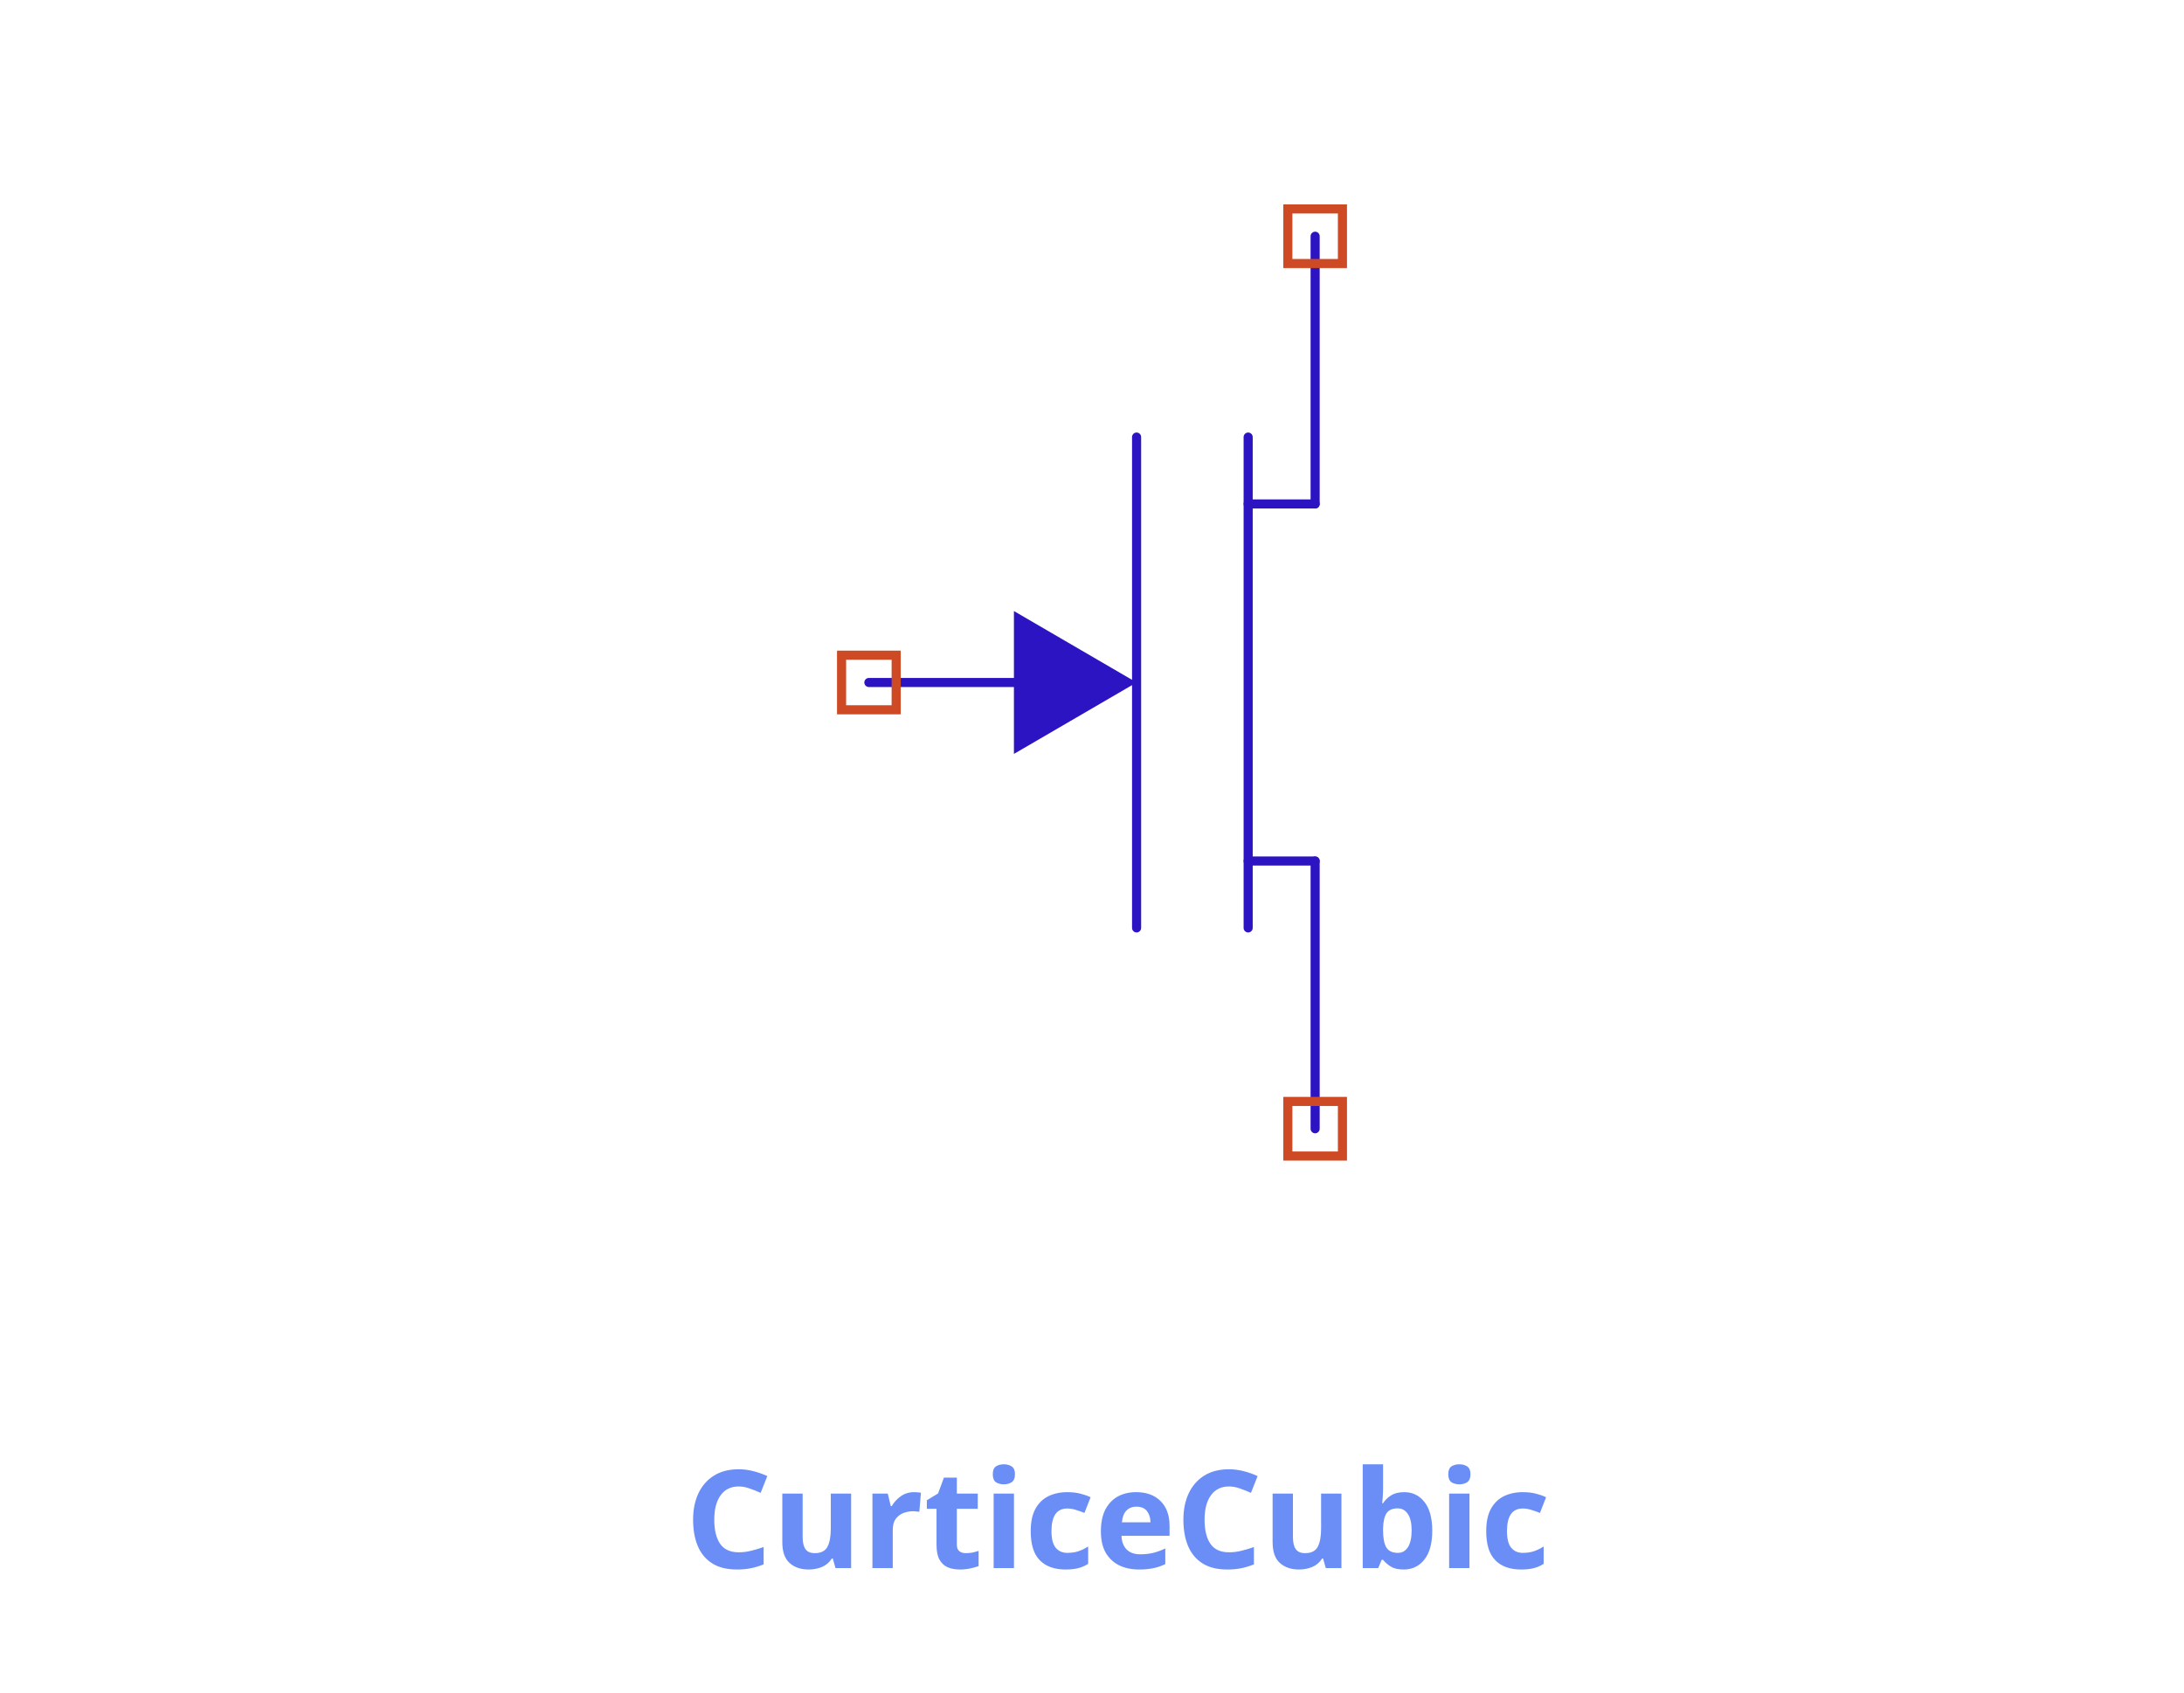
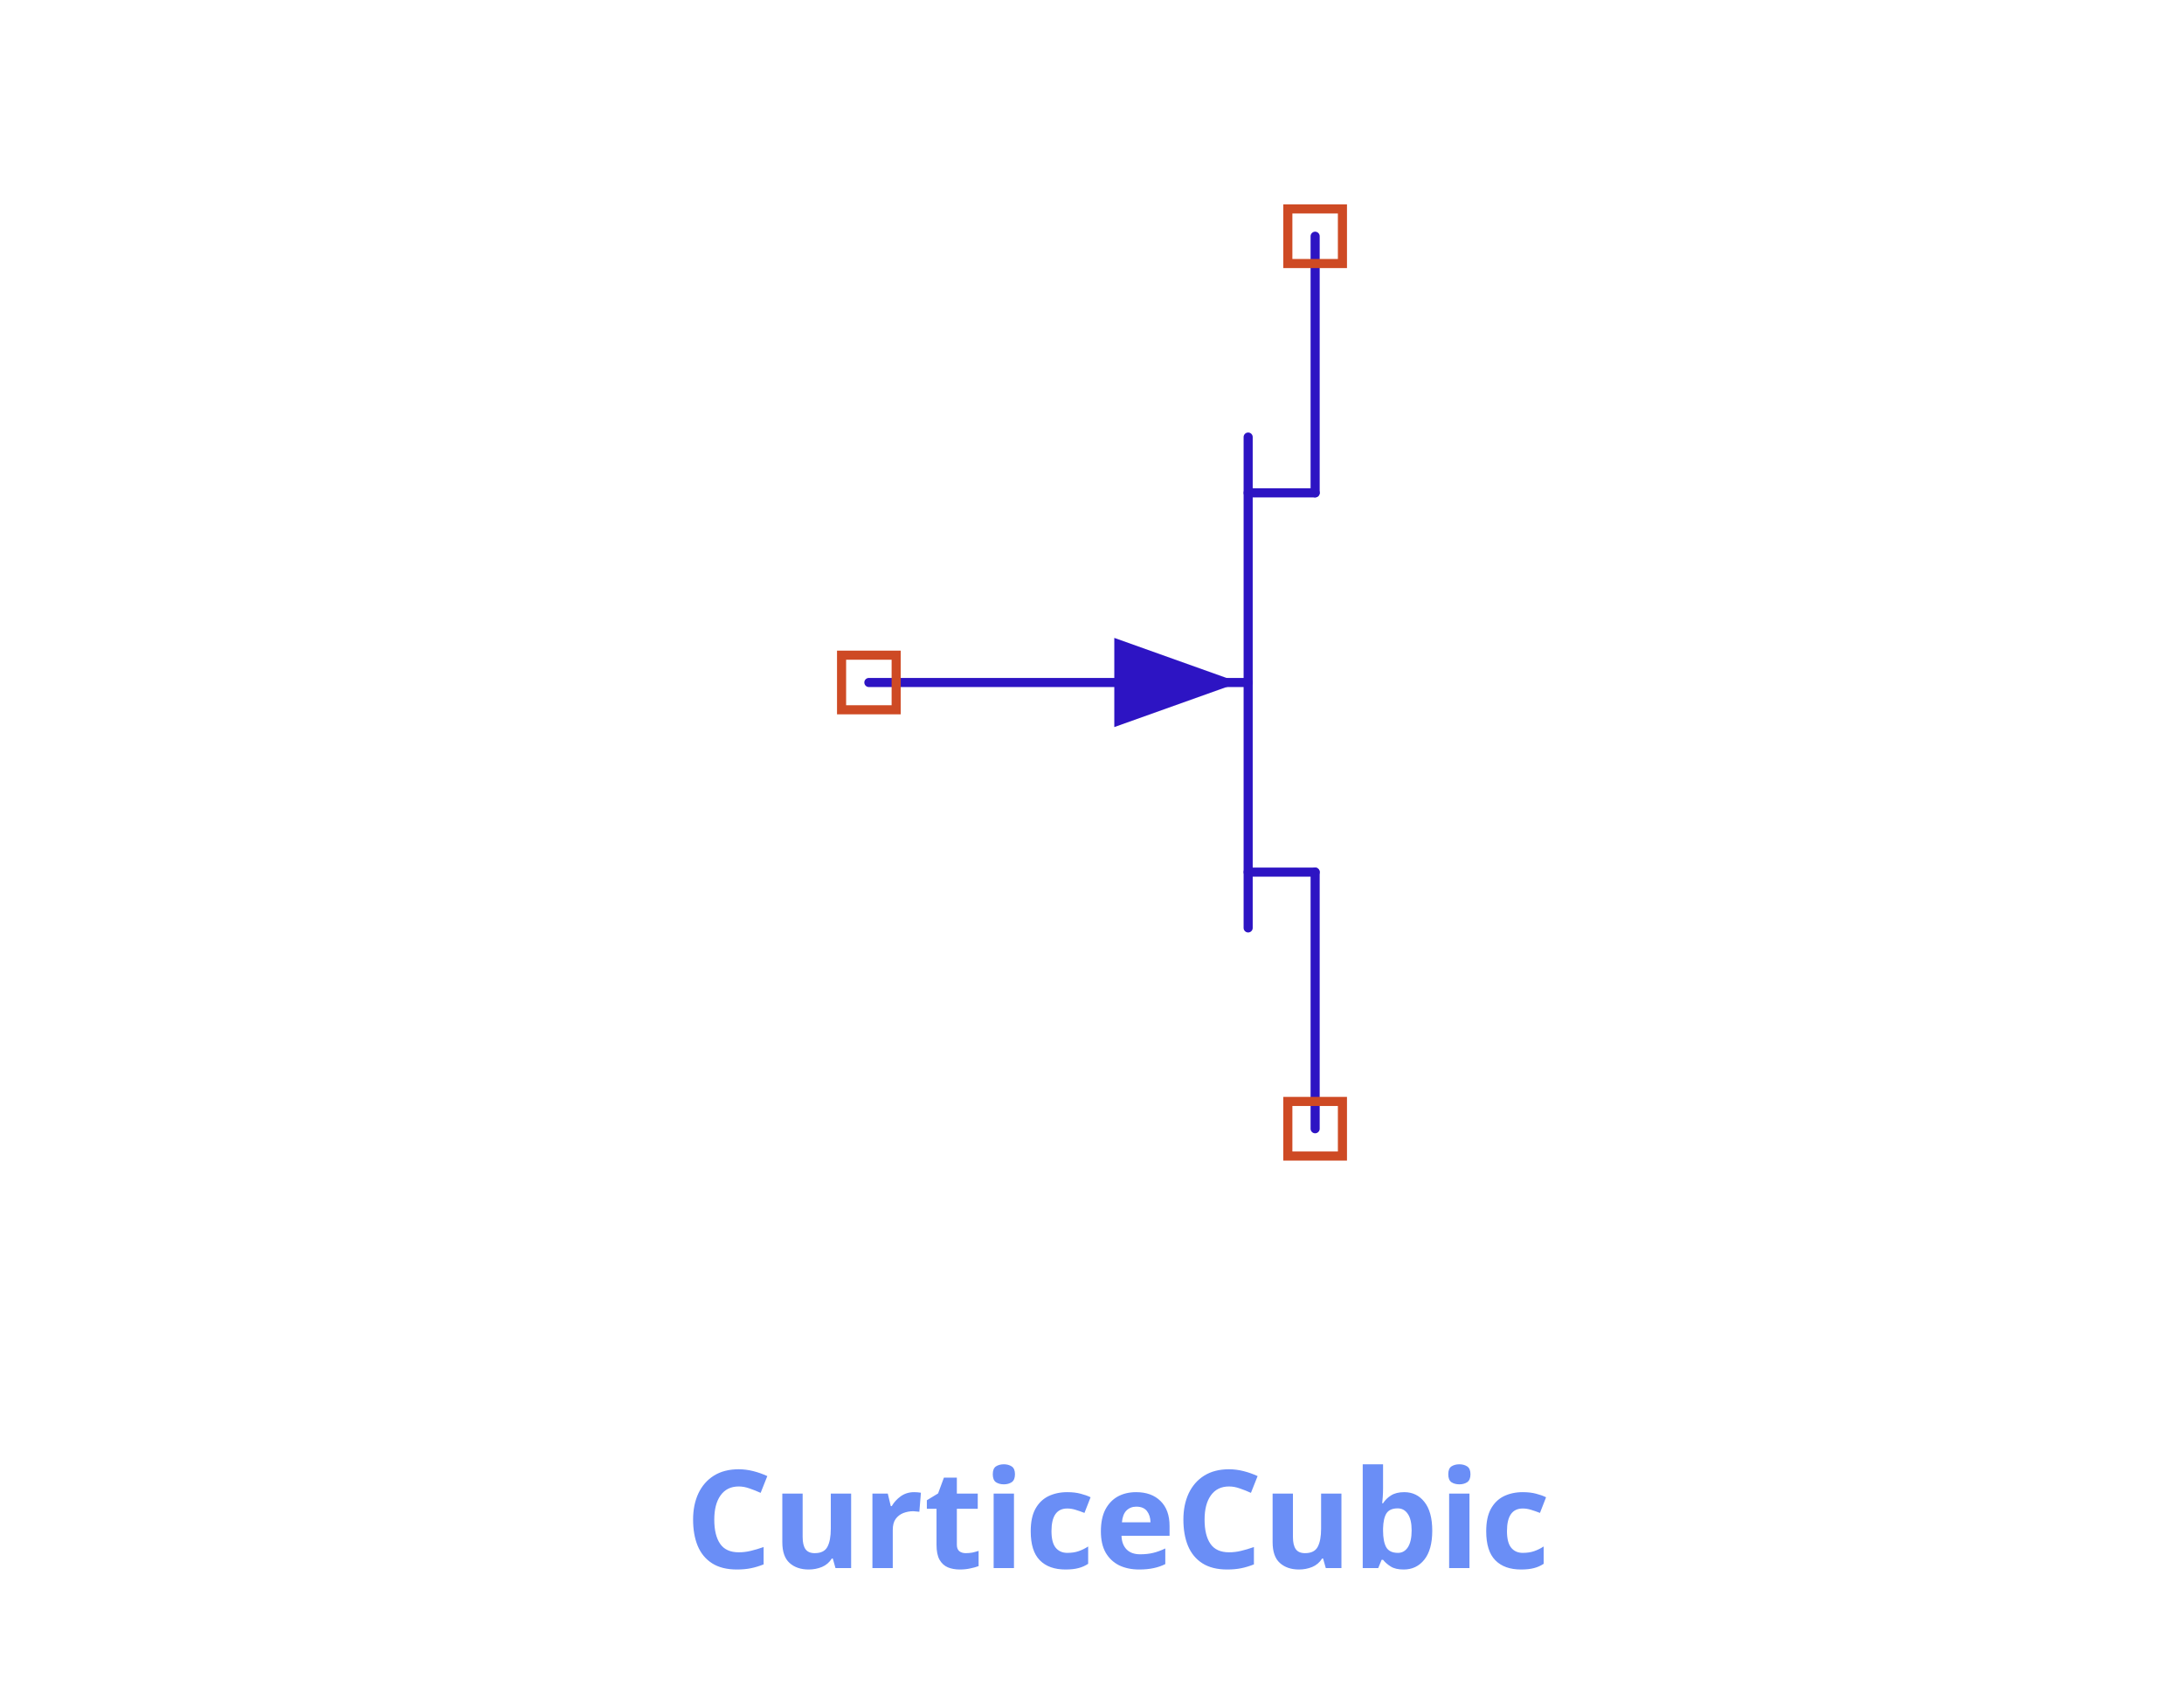
<svg xmlns="http://www.w3.org/2000/svg" width="240" height="186" viewBox="0 0 240 186">
-   <path fill="none" stroke="#2D14C3" stroke-width="1" stroke-linecap="round" stroke-linejoin="round" d="M95.48 75L111.42 75" />
-   <path fill="#2D14C3" d="M111.42 67.15L111.42 82.85L124.9 75L111.42 67.15Z" />
-   <path fill="none" stroke="#2D14C3" stroke-width="1" stroke-linecap="round" stroke-linejoin="round" d="M124.9 48.03L124.9 101.97" />
+   <path fill="none" stroke="#2D14C3" stroke-width="1" stroke-linecap="round" stroke-linejoin="round" d="M95.48 75L137.16 75" />
  <path fill="none" stroke="#2D14C3" stroke-width="1" stroke-linecap="round" stroke-linejoin="round" d="M137.16 48.03L137.16 101.97" />
-   <path fill="none" stroke="#2D14C3" stroke-width="1" stroke-linecap="round" stroke-linejoin="round" d="M137.16 55.38L144.52 55.38" />
-   <path fill="none" stroke="#2D14C3" stroke-width="1" stroke-linecap="round" stroke-linejoin="round" d="M144.52 55.38L144.52 25.96" />
-   <path fill="none" stroke="#2D14C3" stroke-width="1" stroke-linecap="round" stroke-linejoin="round" d="M137.16 94.62L144.52 94.62" />
-   <path fill="none" stroke="#2D14C3" stroke-width="1" stroke-linecap="round" stroke-linejoin="round" d="M144.52 94.62L144.52 124.04" />
+   <path fill="none" stroke="#2D14C3" stroke-width="1" stroke-linecap="round" stroke-linejoin="round" d="M137.16 54.16L144.52 54.16" />
+   <path fill="none" stroke="#2D14C3" stroke-width="1" stroke-linecap="round" stroke-linejoin="round" d="M144.52 54.16L144.52 25.96" />
+   <path fill="none" stroke="#2D14C3" stroke-width="1" stroke-linecap="round" stroke-linejoin="round" d="M137.16 95.84L144.52 95.84" />
+   <path fill="none" stroke="#2D14C3" stroke-width="1" stroke-linecap="round" stroke-linejoin="round" d="M144.52 95.84L144.52 124.04" />
+   <path fill="#2D14C3" d="M122.45 70.1L122.45 79.9L136.18 75L122.45 70.1Z" />
  <rect fill="none" stroke="#CE4A24" stroke-width="1" stroke-miterlimit="4" x="92.48" y="72" width="6" height="6" />
  <rect fill="none" stroke="#CE4A24" stroke-width="1" stroke-miterlimit="4" x="141.52" y="22.96" width="6" height="6" />
  <rect fill="none" stroke="#CE4A24" stroke-width="1" stroke-miterlimit="4" x="141.52" y="121.04" width="6" height="6" />
  <text fill="#6A8EF6" font-size="15" font-weight="600" font-family="IBM Plex Sans" x="75.29, 84.92, 93.74, 99.64, 105.25, 109.37, 117.07, 125.44, 135.07, 143.89, 152.89, 157.01" y="172.32">
			CurticeCubic
	</text>
</svg>
